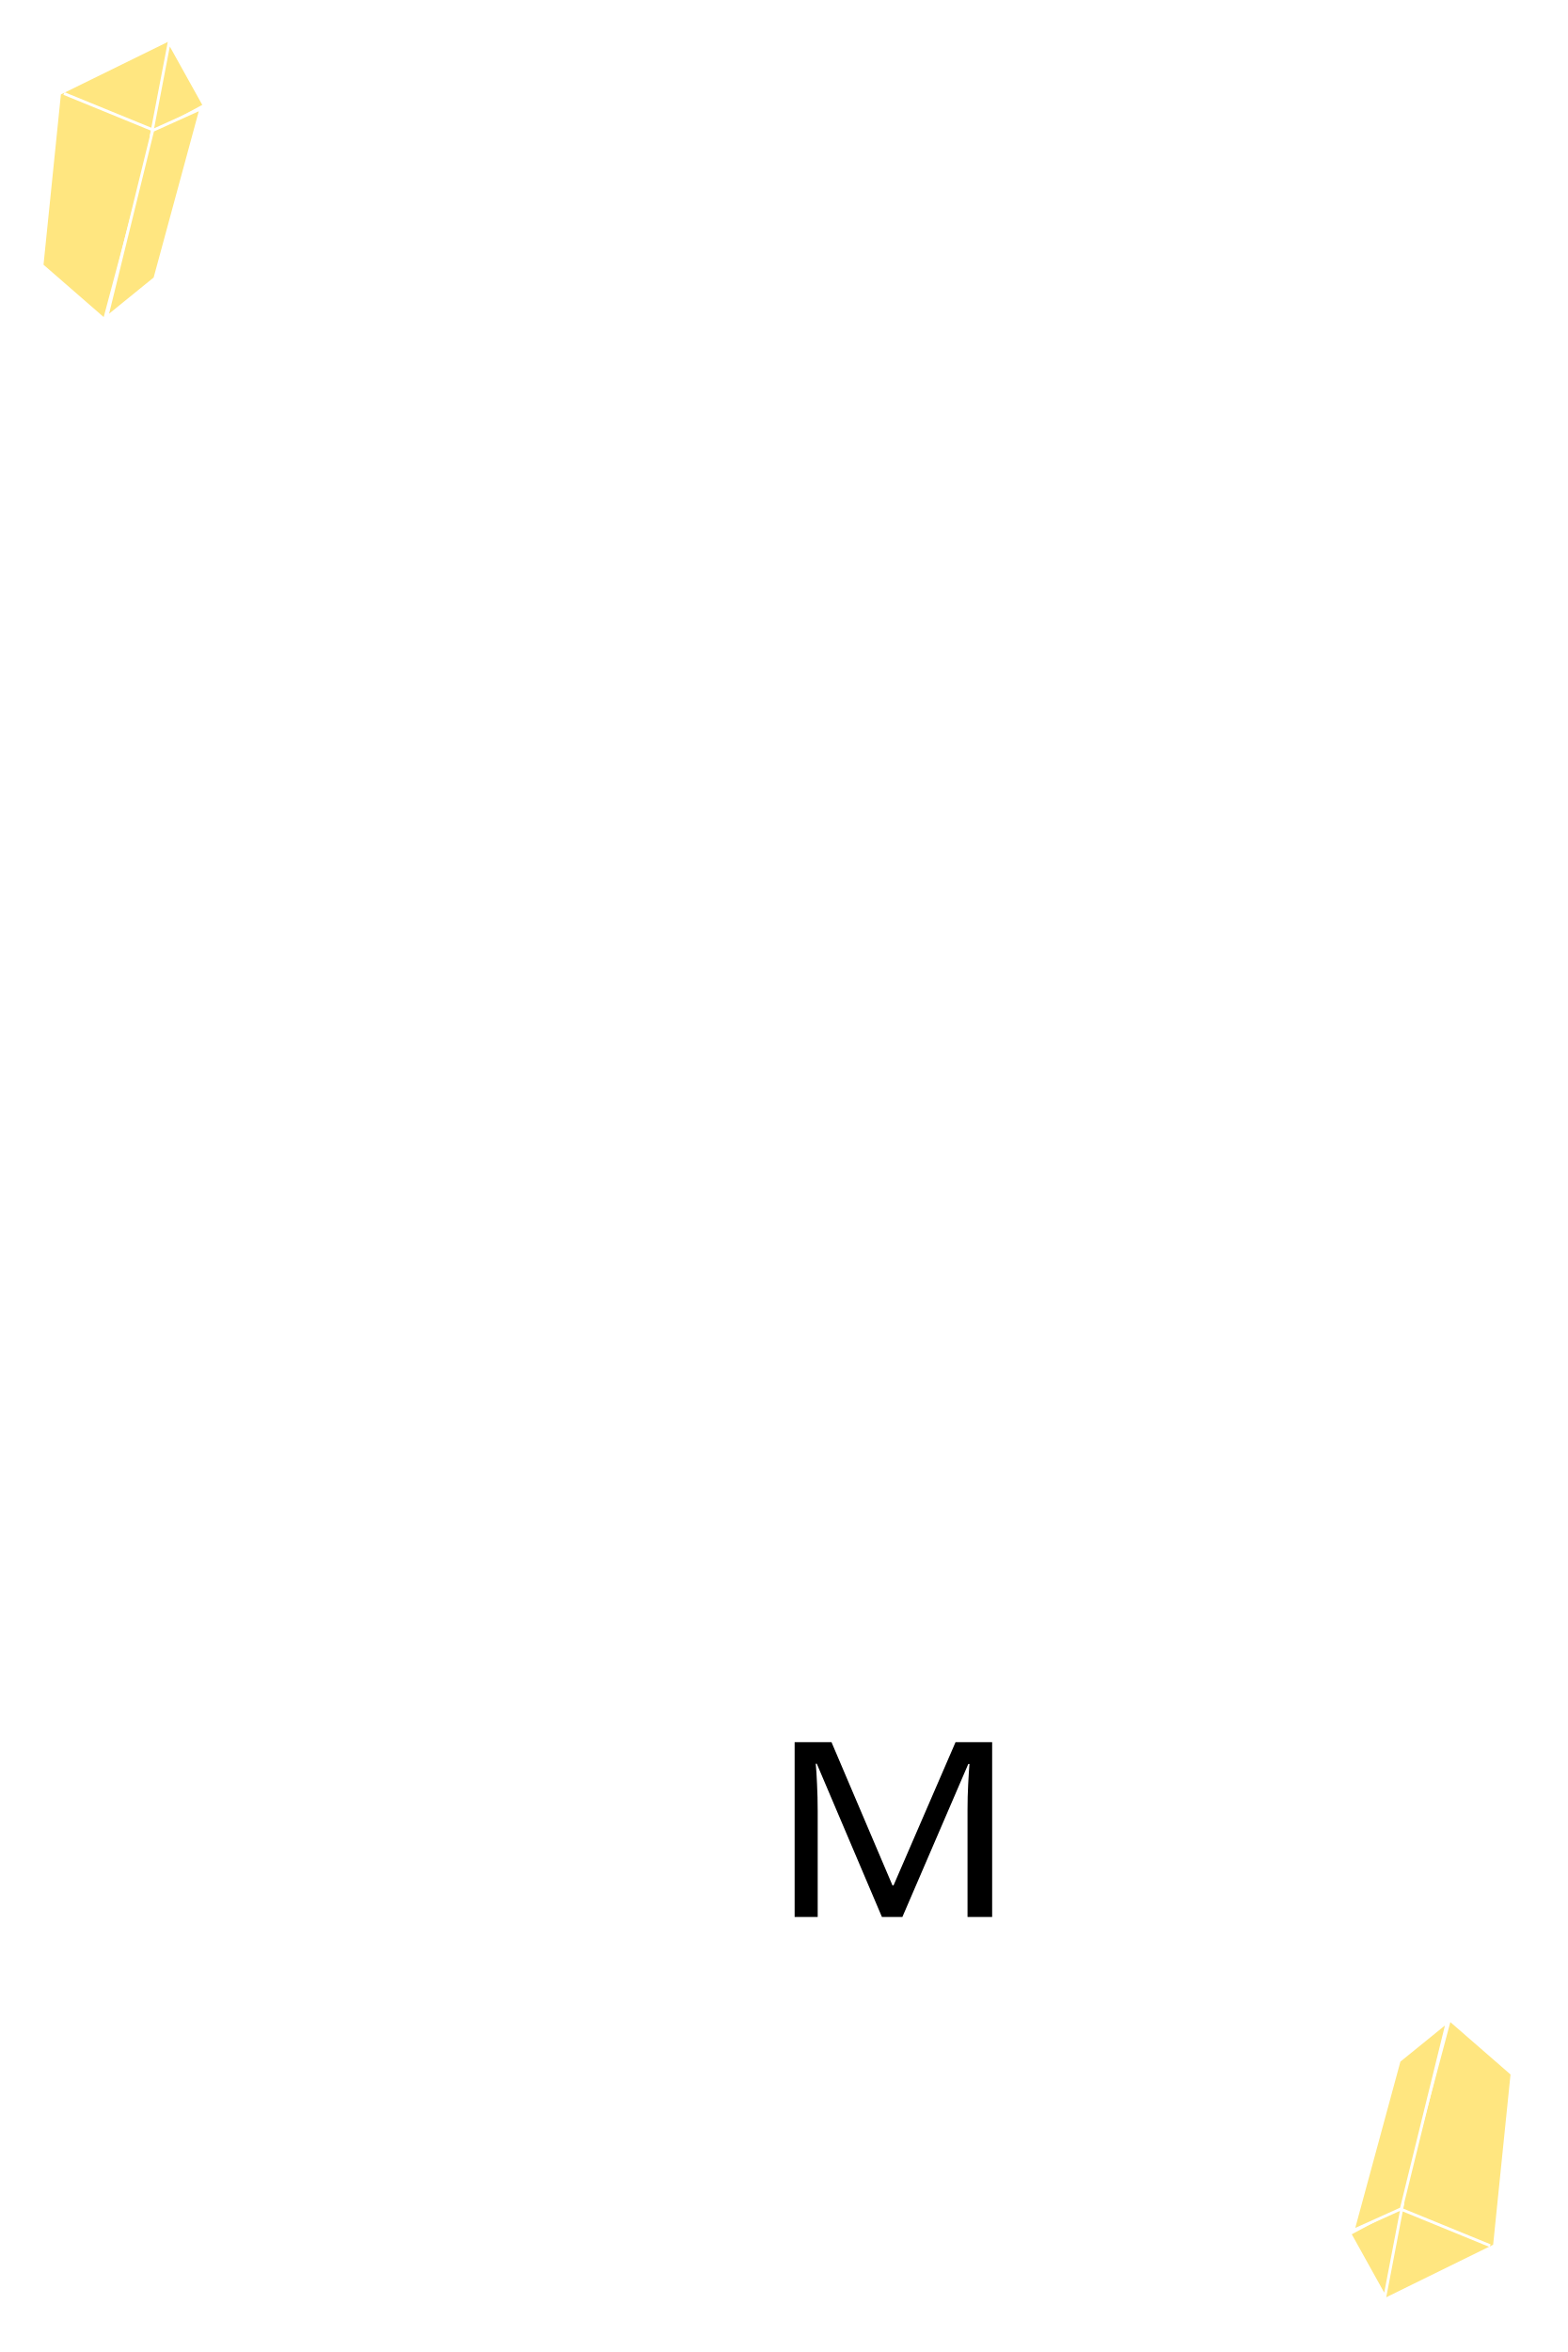
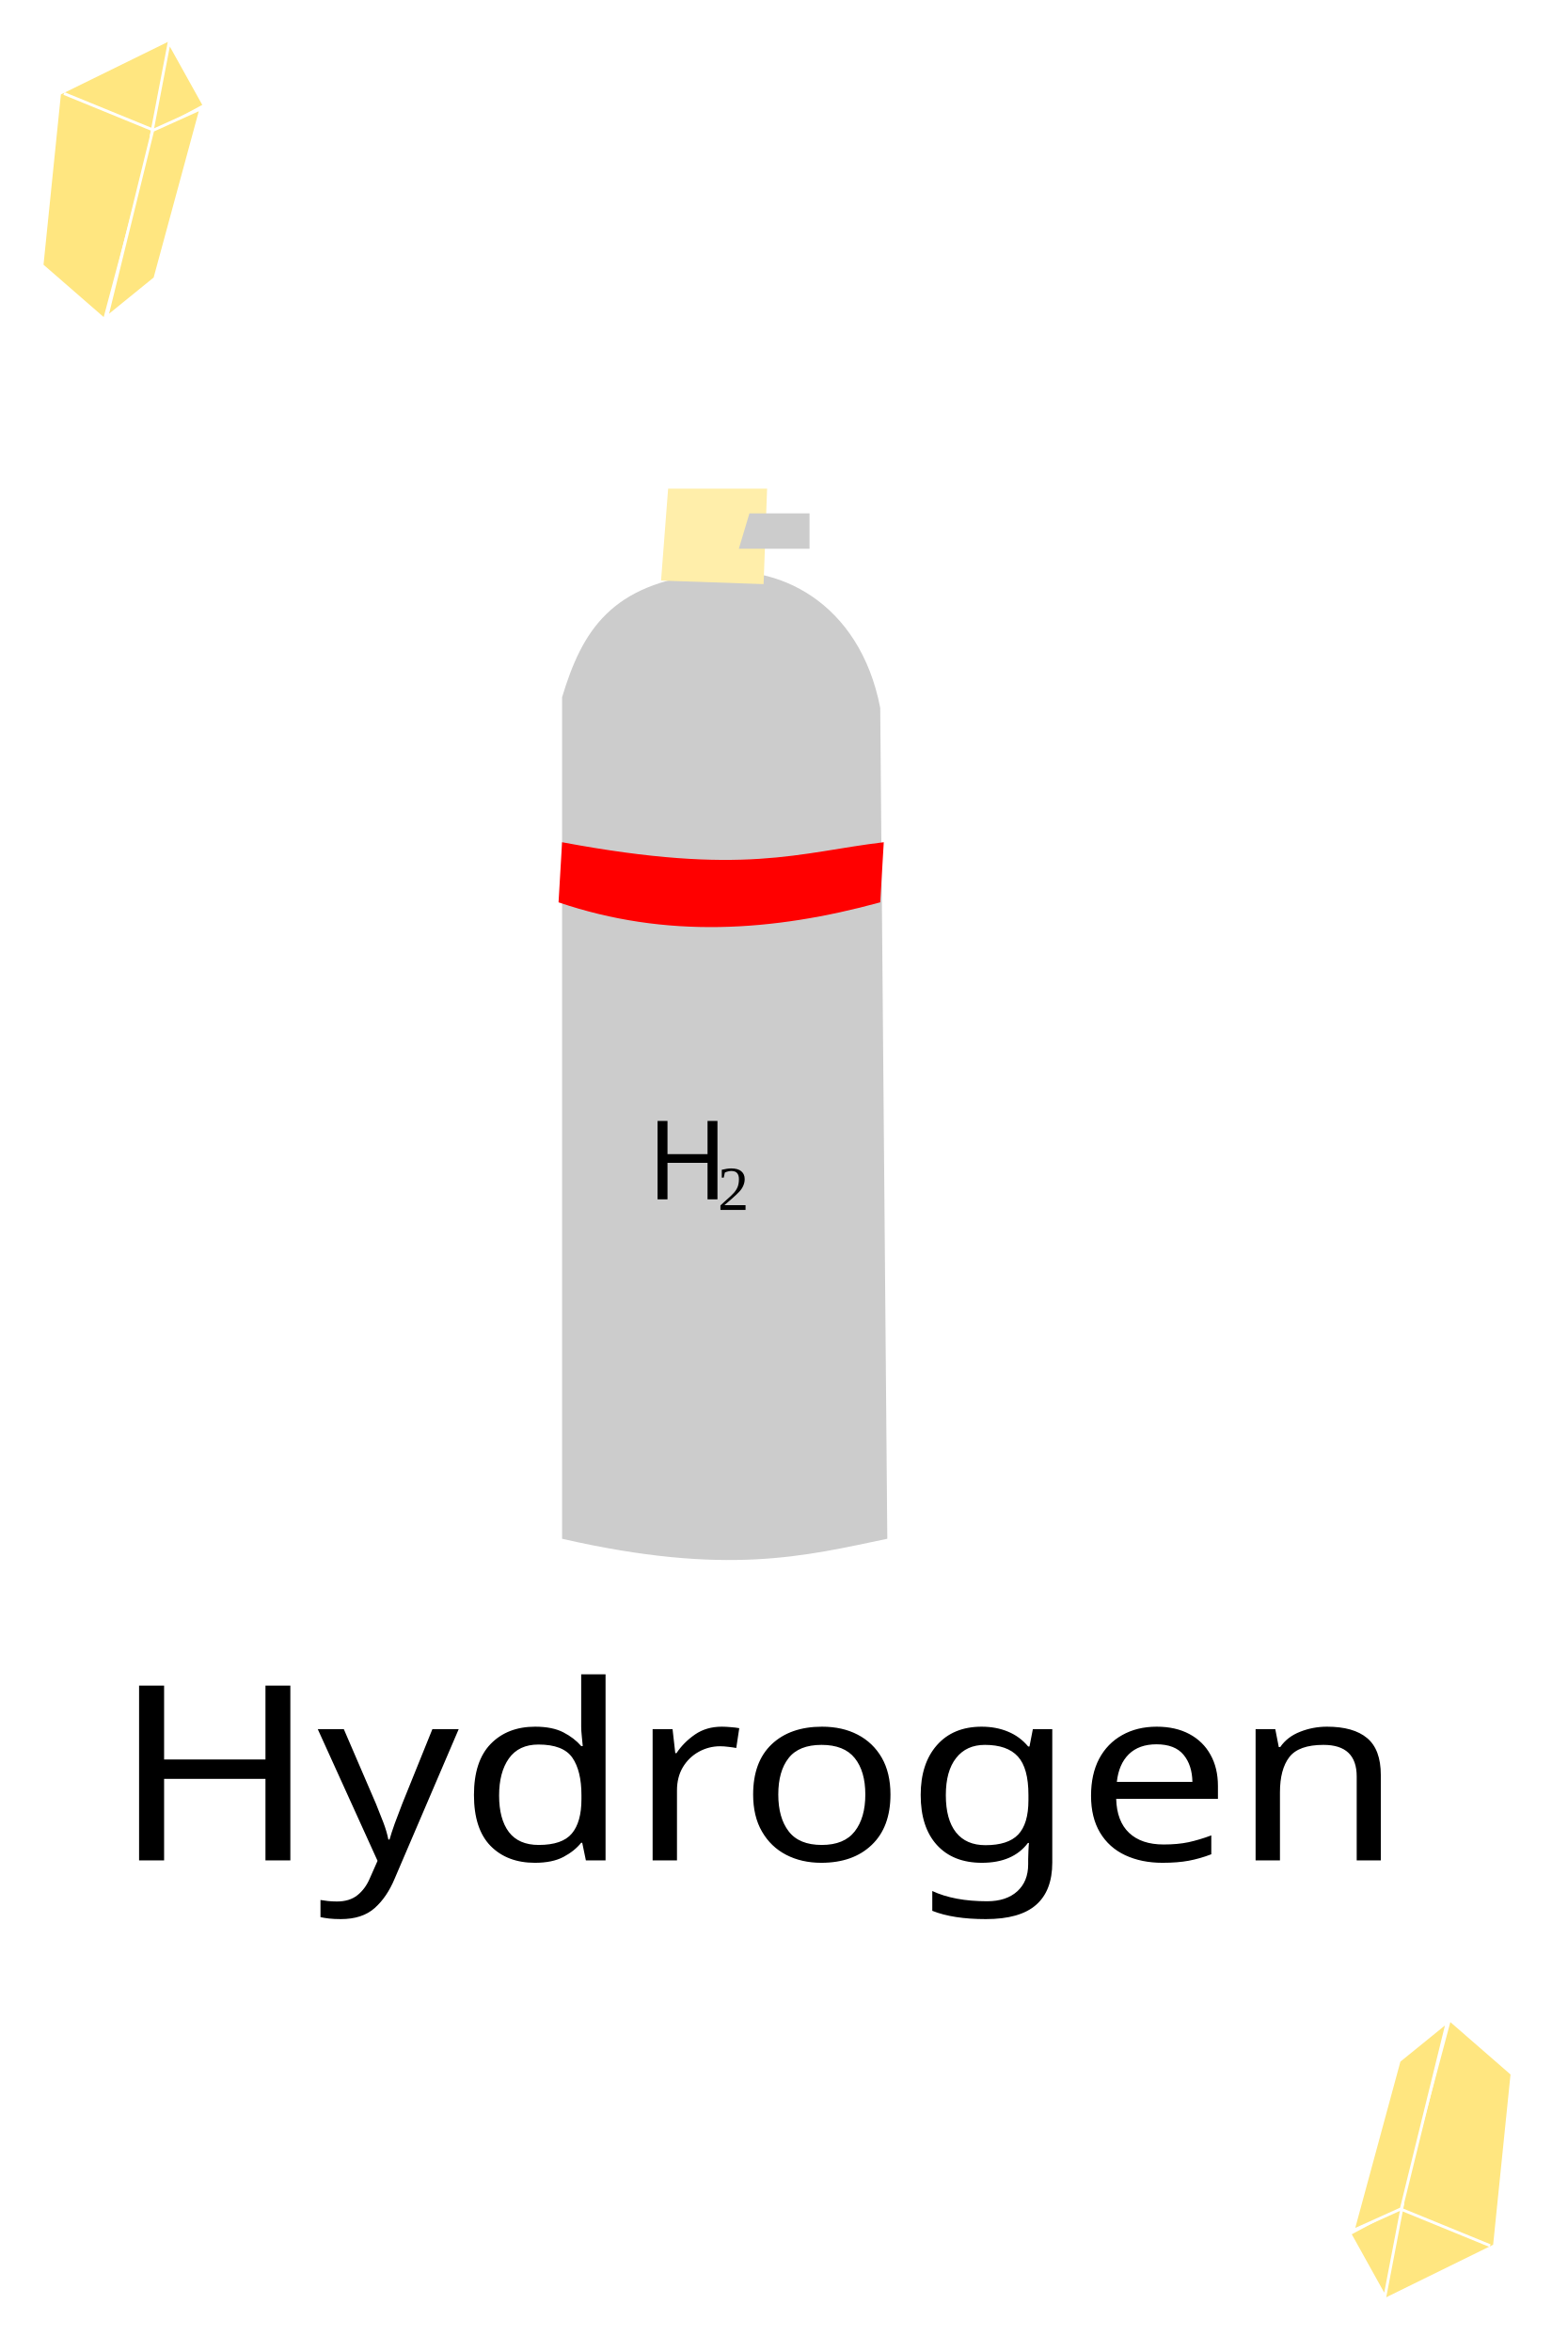
<svg xmlns="http://www.w3.org/2000/svg" xmlns:xlink="http://www.w3.org/1999/xlink" width="200" height="300" id="svg5382" version="1.1">
  <defs id="defs5384" />
  <g id="layer1" transform="translate(0,-752.3622)">
    <rect style="fill:#ffffff;stroke:none" id="rect5598" width="203.353" height="303.968" x="-1.698" y="749.667" />
-     <text xml:space="preserve" style="font-size:33.215px;font-style:normal;font-weight:normal;line-height:125%;letter-spacing:0px;word-spacing:0px;fill:#000000;fill-opacity:1;stroke:none;font-family:Sans" x="92.077" y="1060.47" id="text5494" transform="scale(1.063798,0.9400285)">
-       <tspan id="tspan5496" x="92.077" y="1060.47">M</tspan>
+     <text xml:space="preserve" style="font-size:33.215px;font-style:normal;font-weight:normal;line-height:125%;letter-spacing:0px;word-spacing:0px;fill:#000000;fill-opacity:1;stroke:none;font-family:Sans" x="13.459" y="1052.793" id="text5494" transform="scale(1.063798,0.9400285)">
+       <tspan id="tspan5496" x="13.459" y="1052.793">Hydrogen</tspan>
    </text>
    <g id="g5280" transform="matrix(0.3658131,0,0,0.362844,-18.68903,452.8992)" style="fill:#ffe680;stroke:#ffffff">
      <path transform="translate(0,752.3622)" id="path5272" d="M 65.744,166.219 71.859,105.827 110.465,86.716 105.113,118.823 87.531,185.331 z" style="fill:#ffe680;stroke:#ffffff;stroke-width:1px;stroke-linecap:butt;stroke-linejoin:miter;stroke-opacity:1" />
      <path transform="translate(0,752.3622)" id="path5274" d="m 110.082,87.862 -6.116,32.107 18.347,-9.938 z" style="fill:#ffe680;stroke:#ffffff;stroke-width:1px;stroke-linecap:butt;stroke-linejoin:miter;stroke-opacity:1" />
      <path transform="translate(0,752.3622)" id="path5276" d="m 104.349,118.823 16.818,-7.645 -16.054,59.628 -16.818,13.76 z" style="fill:#ffe680;stroke:#ffffff;stroke-width:1px;stroke-linecap:butt;stroke-linejoin:miter;stroke-opacity:1" />
      <path transform="translate(0,752.3622)" id="path5278" d="m 73.388,105.827 30.578,12.614" style="fill:#ffe680;stroke:#ffffff;stroke-width:1px;stroke-linecap:butt;stroke-linejoin:miter;stroke-opacity:1" />
    </g>
    <use x="0" y="0" xlink:href="#g5280" id="use5571" transform="matrix(-1,0,0,-1,198.2588,1803.089)" width="200" height="300" />
+     <g id="g13062">
+       <path transform="translate(0,752.3622)" id="path12948" d="m 71.708,88.936 0,107.336 c 21.037,4.804 30.956,2.197 41.491,0 L 112.297,90.289 C 109.674,76.774 99.134,71.638 90.198,73.151 77.986,74.468 74.279,80.409 71.708,88.936 z" style="fill:#cccccc;stroke:none;stroke-width:1px;stroke-linecap:butt;stroke-linejoin:miter;stroke-opacity:1" />
+       <path transform="translate(0,752.3622)" id="path12950" d="m 71.708,107.427 c 23.269,4.359 30.192,1.287 41.04,0 l -0.451,7.667 c -13.68,3.742 -27.36,4.655 -41.04,0 z" style="fill:#ff0000;stroke:none;stroke-width:1px;stroke-linecap:butt;stroke-linejoin:miter;stroke-opacity:1" />
+       <text transform="translate(0,752.3622)" id="text12952" y="152.977" x="82.532" style="font-size:14px;font-style:normal;font-variant:normal;font-weight:normal;font-stretch:normal;line-height:125%;letter-spacing:0px;word-spacing:0px;fill:#000000;fill-opacity:1;stroke:none;font-family:Sans;-inkscape-font-specification:Sans" xml:space="preserve">
+         <tspan y="152.977" x="82.532" id="tspan12954">H</tspan>
+       </text>
+       <path transform="translate(0,752.3622)" id="path12956" d="M 85.237,62.327 84.335,74.053 97.414,74.504 97.865,62.327 z" style="fill:#ffeeaa;stroke:none" />
+       <path transform="translate(0,752.3622)" id="path12958" d="m 95.61,65.484 7.667,0 0,4.51 -9.02,0 z" style="fill:#cccccc;stroke:none;stroke-width:1px;stroke-linecap:butt;stroke-linejoin:miter;stroke-opacity:1" />
+       <text id="text12960" y="906.692" x="91.551" style="font-size:8px;font-style:normal;font-variant:normal;font-weight:normal;font-stretch:normal;line-height:125%;letter-spacing:0px;word-spacing:0px;fill:#000000;fill-opacity:1;stroke:none;font-family:Courier 10 Pitch;-inkscape-font-specification:Courier 10 Pitch" xml:space="preserve">
+         <tspan y="906.692" x="91.551" id="tspan12962">2</tspan>
+       </text>
+     </g>
  </g>
</svg>
